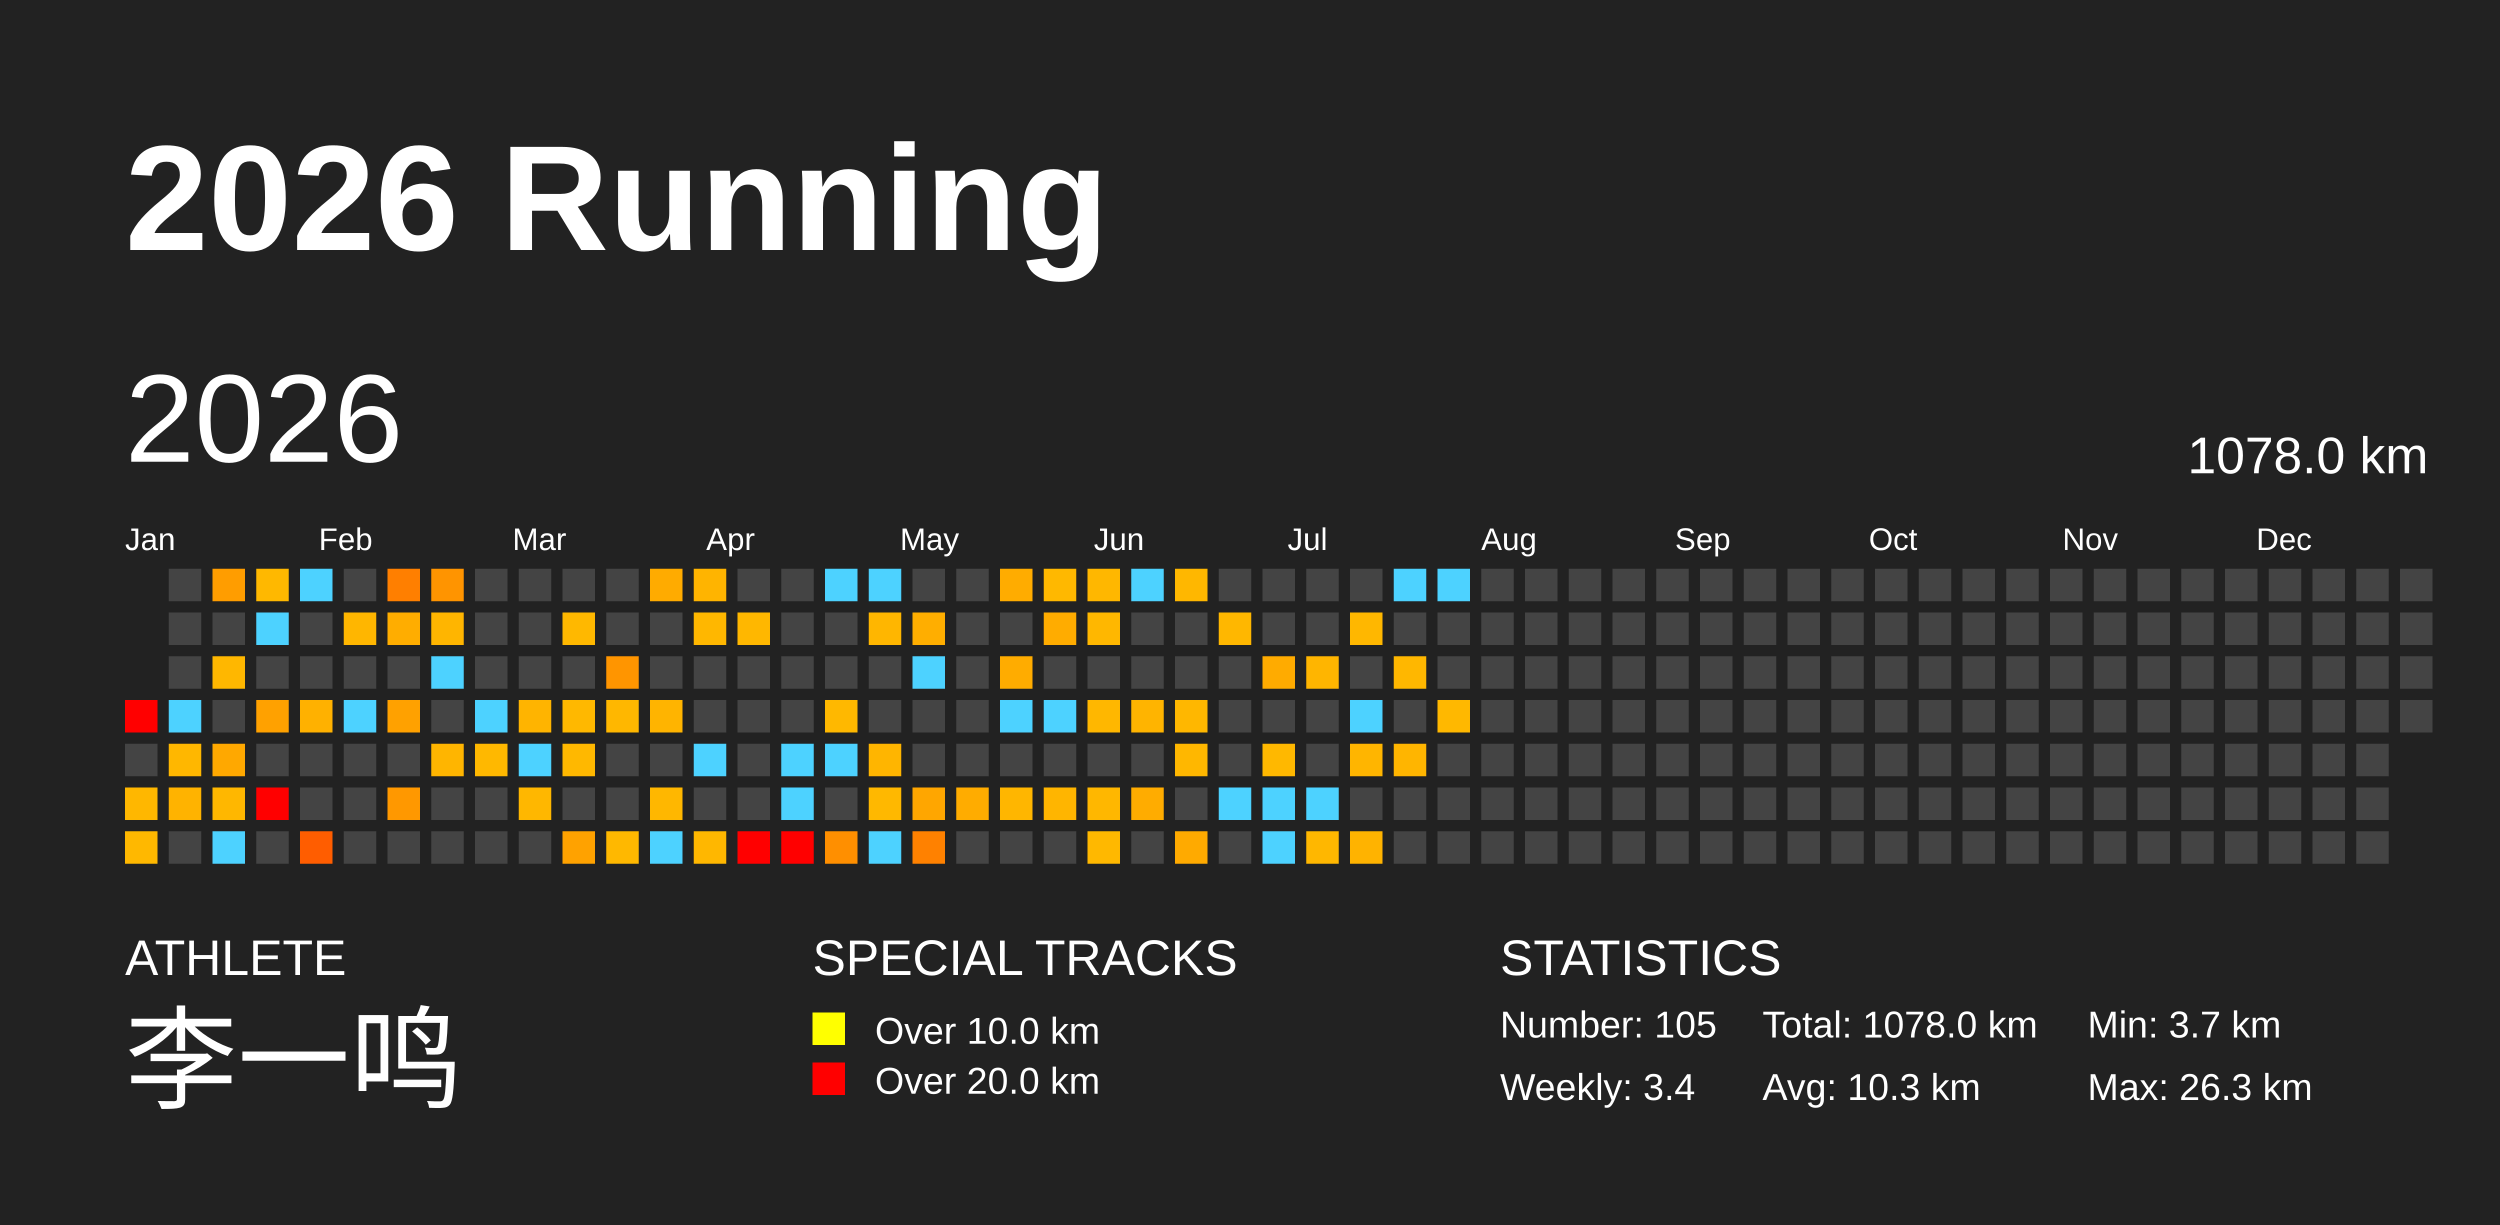
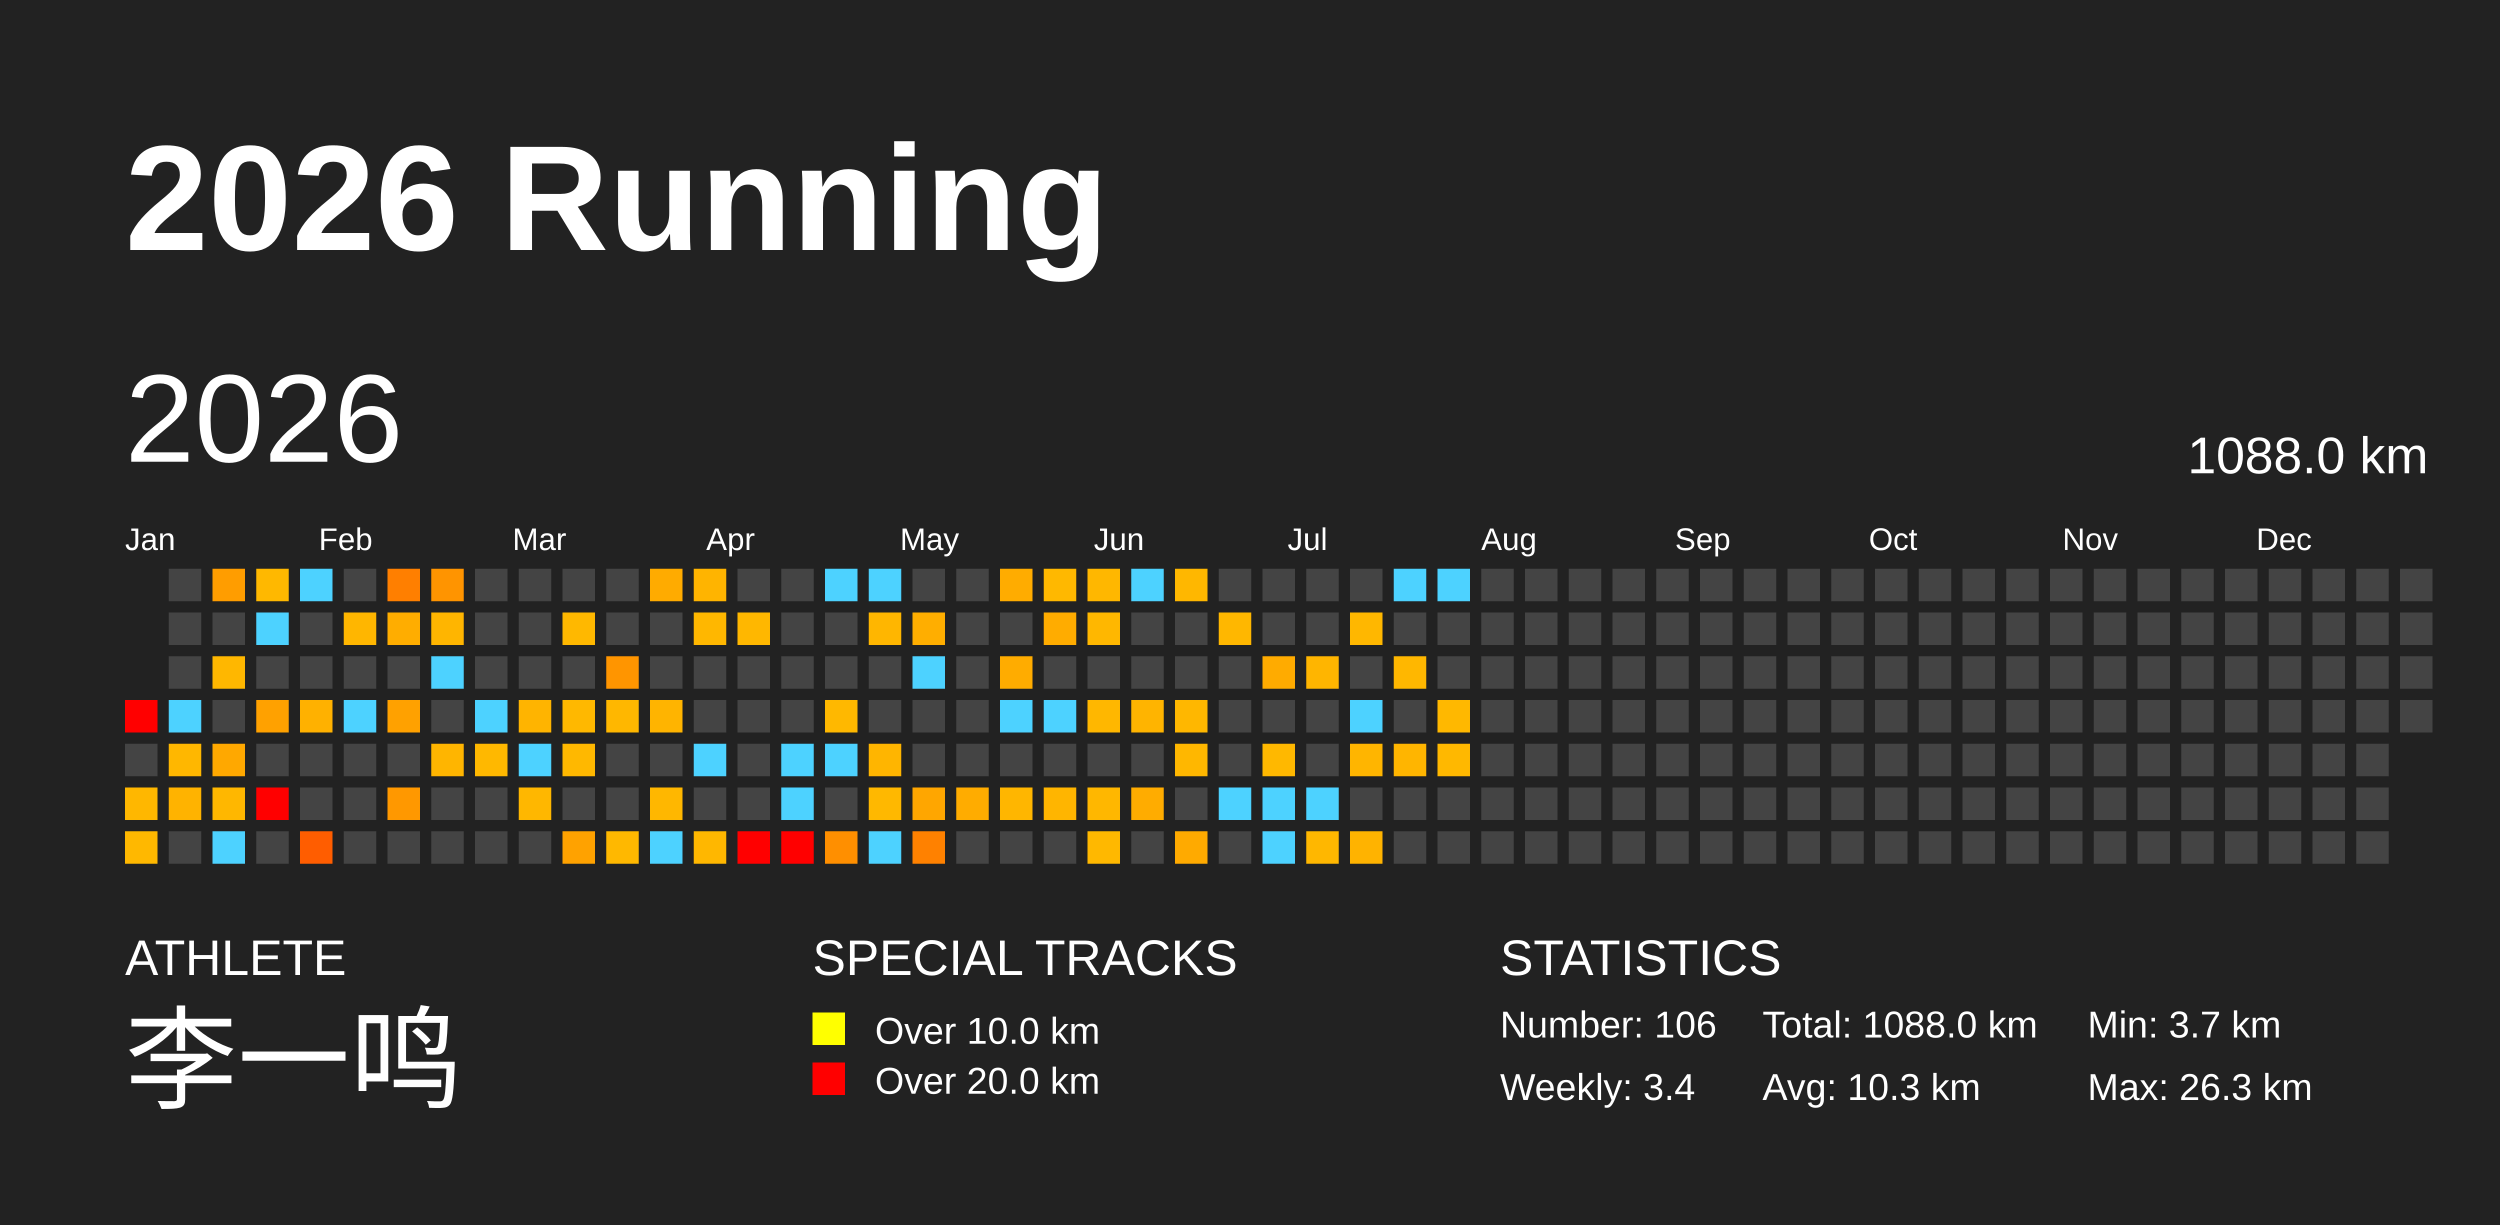
<svg xmlns="http://www.w3.org/2000/svg" baseProfile="full" height="98mm" version="1.1" viewBox="0,0,200,98" width="200mm">
  <defs />
  <rect fill="#222222" height="98" width="200" x="0" y="0" />
  <text fill="#FFFFFF" style="font-size:12px; font-family:Arial; font-weight:bold;" x="10" y="20">2026 Running</text>
  <text fill="#FFFFFF" style="font-size:4px; font-family:Arial" x="10" y="78">ATHLETE</text>
  <text fill="#FFFFFF" style="font-size:9px; font-family:Arial" x="10" y="88">李一鸣</text>
  <text fill="#FFFFFF" style="font-size:4px; font-family:Arial" x="65" y="78">SPECIAL TRACKS</text>
  <rect fill="yellow" height="2.6" width="2.6" x="65" y="81" />
  <text fill="#FFFFFF" style="font-size:3px; font-family:Arial" x="70" y="83.5">Over 10.0 km</text>
  <rect fill="red" height="2.6" width="2.6" x="65" y="85" />
  <text fill="#FFFFFF" style="font-size:3px; font-family:Arial" x="70" y="87.5">Over 20.0 km</text>
  <text fill="#FFFFFF" style="font-size:4px; font-family:Arial" x="120" y="78">STATISTICS</text>
-   <text fill="#FFFFFF" style="font-size:3px; font-family:Arial" x="120" y="83">Number: 105</text>
+   <text fill="#FFFFFF" style="font-size:3px; font-family:Arial" x="120" y="83">Number: 106</text>
  <text fill="#FFFFFF" style="font-size:3px; font-family:Arial" x="120" y="88">Weekly: 3.4</text>
-   <text fill="#FFFFFF" style="font-size:3px; font-family:Arial" x="141" y="83">Total: 1078.0 km</text>
+   <text fill="#FFFFFF" style="font-size:3px; font-family:Arial" x="141" y="83">Total: 1088.0 km</text>
  <text fill="#FFFFFF" style="font-size:3px; font-family:Arial" x="141" y="88">Avg: 10.3 km</text>
  <text fill="#FFFFFF" style="font-size:3px; font-family:Arial" x="167" y="83">Min: 3.7 km</text>
  <text fill="#FFFFFF" style="font-size:3px; font-family:Arial" x="167" y="88">Max: 26.3 km</text>
  <text dominant-baseline="hanging" fill="#FFFFFF" style="font-size:10.0px; font-family:Arial;" x="10" y="30">2026</text>
-   <text dominant-baseline="hanging" fill="#FFFFFF" style="font-size:4.125px; font-family:Arial;" x="175" y="35">1078.0 km</text>
+   <text dominant-baseline="hanging" fill="#FFFFFF" style="font-size:4.125px; font-family:Arial;" x="175" y="35">1088.0 km</text>
  <text fill="#FFFFFF" style="font-size:2.5px; font-family:Arial" x="10.0" y="44">Jan</text>
  <text fill="#FFFFFF" style="font-size:2.5px; font-family:Arial" x="25.5" y="44">Feb</text>
  <text fill="#FFFFFF" style="font-size:2.5px; font-family:Arial" x="41.0" y="44">Mar</text>
  <text fill="#FFFFFF" style="font-size:2.5px; font-family:Arial" x="56.5" y="44">Apr</text>
  <text fill="#FFFFFF" style="font-size:2.5px; font-family:Arial" x="72.0" y="44">May</text>
  <text fill="#FFFFFF" style="font-size:2.5px; font-family:Arial" x="87.5" y="44">Jun</text>
  <text fill="#FFFFFF" style="font-size:2.5px; font-family:Arial" x="103.0" y="44">Jul</text>
  <text fill="#FFFFFF" style="font-size:2.5px; font-family:Arial" x="118.5" y="44">Aug</text>
  <text fill="#FFFFFF" style="font-size:2.5px; font-family:Arial" x="134.0" y="44">Sep</text>
  <text fill="#FFFFFF" style="font-size:2.5px; font-family:Arial" x="149.5" y="44">Oct</text>
  <text fill="#FFFFFF" style="font-size:2.5px; font-family:Arial" x="165.0" y="44">Nov</text>
  <text fill="#FFFFFF" style="font-size:2.5px; font-family:Arial" x="180.5" y="44">Dec</text>
  <rect fill="red" height="2.6" width="2.6" x="10.0" y="56.0" />
  <rect fill="#444444" height="2.6" width="2.6" x="10.0" y="59.5" />
  <rect fill="#ffb700" height="2.6" width="2.6" x="10.0" y="63.0" />
  <rect fill="#ffb800" height="2.6" width="2.6" x="10.0" y="66.5" />
  <rect fill="#444444" height="2.6" width="2.6" x="13.5" y="45.5" />
  <rect fill="#444444" height="2.6" width="2.6" x="13.5" y="49.0" />
  <rect fill="#444444" height="2.6" width="2.6" x="13.5" y="52.5" />
  <rect fill="#4dd2ff" height="2.6" width="2.6" x="13.5" y="56.0" />
  <rect fill="#ffb700" height="2.6" width="2.6" x="13.5" y="59.5" />
  <rect fill="#ffb300" height="2.6" width="2.6" x="13.5" y="63.0" />
  <rect fill="#444444" height="2.6" width="2.6" x="13.5" y="66.5" />
  <rect fill="#ff9d00" height="2.6" width="2.6" x="17.0" y="45.5" />
  <rect fill="#444444" height="2.6" width="2.6" x="17.0" y="49.0" />
  <rect fill="#ffb700" height="2.6" width="2.6" x="17.0" y="52.5" />
  <rect fill="#444444" height="2.6" width="2.6" x="17.0" y="56.0" />
  <rect fill="#ffa800" height="2.6" width="2.6" x="17.0" y="59.5" />
  <rect fill="#ffb700" height="2.6" width="2.6" x="17.0" y="63.0" />
  <rect fill="#4dd2ff" height="2.6" width="2.6" x="17.0" y="66.5" />
  <rect fill="#ffb800" height="2.6" width="2.6" x="20.5" y="45.5" />
  <rect fill="#4dd2ff" height="2.6" width="2.6" x="20.5" y="49.0" />
  <rect fill="#444444" height="2.6" width="2.6" x="20.5" y="52.5" />
  <rect fill="#ffa100" height="2.6" width="2.6" x="20.5" y="56.0" />
  <rect fill="#444444" height="2.6" width="2.6" x="20.5" y="59.5" />
  <rect fill="red" height="2.6" width="2.6" x="20.5" y="63.0" />
  <rect fill="#444444" height="2.6" width="2.6" x="20.5" y="66.5" />
  <rect fill="#4dd2ff" height="2.6" width="2.6" x="24.0" y="45.5" />
  <rect fill="#444444" height="2.6" width="2.6" x="24.0" y="49.0" />
  <rect fill="#444444" height="2.6" width="2.6" x="24.0" y="52.5" />
  <rect fill="#ffb100" height="2.6" width="2.6" x="24.0" y="56.0" />
  <rect fill="#444444" height="2.6" width="2.6" x="24.0" y="59.5" />
  <rect fill="#444444" height="2.6" width="2.6" x="24.0" y="63.0" />
  <rect fill="#ff5d00" height="2.6" width="2.6" x="24.0" y="66.5" />
  <rect fill="#444444" height="2.6" width="2.6" x="27.5" y="45.5" />
  <rect fill="#ffb600" height="2.6" width="2.6" x="27.5" y="49.0" />
  <rect fill="#444444" height="2.6" width="2.6" x="27.5" y="52.5" />
  <rect fill="#4dd2ff" height="2.6" width="2.6" x="27.5" y="56.0" />
  <rect fill="#444444" height="2.6" width="2.6" x="27.5" y="59.5" />
  <rect fill="#444444" height="2.6" width="2.6" x="27.5" y="63.0" />
  <rect fill="#444444" height="2.6" width="2.6" x="27.5" y="66.5" />
  <rect fill="#ff7f00" height="2.6" width="2.6" x="31.0" y="45.5" />
  <rect fill="#ffad00" height="2.6" width="2.6" x="31.0" y="49.0" />
  <rect fill="#444444" height="2.6" width="2.6" x="31.0" y="52.5" />
  <rect fill="#ffa100" height="2.6" width="2.6" x="31.0" y="56.0" />
  <rect fill="#444444" height="2.6" width="2.6" x="31.0" y="59.5" />
  <rect fill="#ff9800" height="2.6" width="2.6" x="31.0" y="63.0" />
  <rect fill="#444444" height="2.6" width="2.6" x="31.0" y="66.5" />
  <rect fill="#ff9400" height="2.6" width="2.6" x="34.5" y="45.5" />
  <rect fill="#ffb500" height="2.6" width="2.6" x="34.5" y="49.0" />
  <rect fill="#4dd2ff" height="2.6" width="2.6" x="34.5" y="52.5" />
  <rect fill="#444444" height="2.6" width="2.6" x="34.5" y="56.0" />
  <rect fill="#ffb500" height="2.6" width="2.6" x="34.5" y="59.5" />
  <rect fill="#444444" height="2.6" width="2.6" x="34.5" y="63.0" />
  <rect fill="#444444" height="2.6" width="2.6" x="34.5" y="66.5" />
  <rect fill="#444444" height="2.6" width="2.6" x="38.0" y="45.5" />
  <rect fill="#444444" height="2.6" width="2.6" x="38.0" y="49.0" />
  <rect fill="#444444" height="2.6" width="2.6" x="38.0" y="52.5" />
  <rect fill="#4dd2ff" height="2.6" width="2.6" x="38.0" y="56.0" />
  <rect fill="#ffb800" height="2.6" width="2.6" x="38.0" y="59.5" />
  <rect fill="#444444" height="2.6" width="2.6" x="38.0" y="63.0" />
  <rect fill="#444444" height="2.6" width="2.6" x="38.0" y="66.5" />
  <rect fill="#444444" height="2.6" width="2.6" x="41.5" y="45.5" />
  <rect fill="#444444" height="2.6" width="2.6" x="41.5" y="49.0" />
  <rect fill="#444444" height="2.6" width="2.6" x="41.5" y="52.5" />
  <rect fill="#ffb400" height="2.6" width="2.6" x="41.5" y="56.0" />
  <rect fill="#4dd2ff" height="2.6" width="2.6" x="41.5" y="59.5" />
  <rect fill="#ffb700" height="2.6" width="2.6" x="41.5" y="63.0" />
  <rect fill="#444444" height="2.6" width="2.6" x="41.5" y="66.5" />
  <rect fill="#444444" height="2.6" width="2.6" x="45.0" y="45.5" />
  <rect fill="#ffb800" height="2.6" width="2.6" x="45.0" y="49.0" />
  <rect fill="#444444" height="2.6" width="2.6" x="45.0" y="52.5" />
  <rect fill="#ffb800" height="2.6" width="2.6" x="45.0" y="56.0" />
  <rect fill="#ffb800" height="2.6" width="2.6" x="45.0" y="59.5" />
  <rect fill="#444444" height="2.6" width="2.6" x="45.0" y="63.0" />
  <rect fill="#ffa200" height="2.6" width="2.6" x="45.0" y="66.5" />
  <rect fill="#444444" height="2.6" width="2.6" x="48.5" y="45.5" />
  <rect fill="#444444" height="2.6" width="2.6" x="48.5" y="49.0" />
  <rect fill="#ff9500" height="2.6" width="2.6" x="48.5" y="52.5" />
  <rect fill="#ffb700" height="2.6" width="2.6" x="48.5" y="56.0" />
  <rect fill="#444444" height="2.6" width="2.6" x="48.5" y="59.5" />
  <rect fill="#444444" height="2.6" width="2.6" x="48.5" y="63.0" />
  <rect fill="#ffb800" height="2.6" width="2.6" x="48.5" y="66.5" />
  <rect fill="#ffab00" height="2.6" width="2.6" x="52.0" y="45.5" />
  <rect fill="#444444" height="2.6" width="2.6" x="52.0" y="49.0" />
  <rect fill="#444444" height="2.6" width="2.6" x="52.0" y="52.5" />
  <rect fill="#ffb400" height="2.6" width="2.6" x="52.0" y="56.0" />
  <rect fill="#444444" height="2.6" width="2.6" x="52.0" y="59.5" />
  <rect fill="#ffb700" height="2.6" width="2.6" x="52.0" y="63.0" />
  <rect fill="#4dd2ff" height="2.6" width="2.6" x="52.0" y="66.5" />
  <rect fill="#ffb400" height="2.6" width="2.6" x="55.5" y="45.5" />
  <rect fill="#ffb700" height="2.6" width="2.6" x="55.5" y="49.0" />
  <rect fill="#444444" height="2.6" width="2.6" x="55.5" y="52.5" />
  <rect fill="#444444" height="2.6" width="2.6" x="55.5" y="56.0" />
  <rect fill="#4dd2ff" height="2.6" width="2.6" x="55.5" y="59.5" />
  <rect fill="#444444" height="2.6" width="2.6" x="55.5" y="63.0" />
  <rect fill="#ffb700" height="2.6" width="2.6" x="55.5" y="66.5" />
  <rect fill="#444444" height="2.6" width="2.6" x="59.0" y="45.5" />
  <rect fill="#ffb700" height="2.6" width="2.6" x="59.0" y="49.0" />
  <rect fill="#444444" height="2.6" width="2.6" x="59.0" y="52.5" />
  <rect fill="#444444" height="2.6" width="2.6" x="59.0" y="56.0" />
  <rect fill="#444444" height="2.6" width="2.6" x="59.0" y="59.5" />
  <rect fill="#444444" height="2.6" width="2.6" x="59.0" y="63.0" />
  <rect fill="red" height="2.6" width="2.6" x="59.0" y="66.5" />
  <rect fill="#444444" height="2.6" width="2.6" x="62.5" y="45.5" />
  <rect fill="#444444" height="2.6" width="2.6" x="62.5" y="49.0" />
  <rect fill="#444444" height="2.6" width="2.6" x="62.5" y="52.5" />
  <rect fill="#444444" height="2.6" width="2.6" x="62.5" y="56.0" />
  <rect fill="#4dd2ff" height="2.6" width="2.6" x="62.5" y="59.5" />
  <rect fill="#4dd2ff" height="2.6" width="2.6" x="62.5" y="63.0" />
  <rect fill="red" height="2.6" width="2.6" x="62.5" y="66.5" />
  <rect fill="#4dd2ff" height="2.6" width="2.6" x="66.0" y="45.5" />
  <rect fill="#444444" height="2.6" width="2.6" x="66.0" y="49.0" />
  <rect fill="#444444" height="2.6" width="2.6" x="66.0" y="52.5" />
  <rect fill="#ffb800" height="2.6" width="2.6" x="66.0" y="56.0" />
  <rect fill="#4dd2ff" height="2.6" width="2.6" x="66.0" y="59.5" />
  <rect fill="#444444" height="2.6" width="2.6" x="66.0" y="63.0" />
  <rect fill="#ff8f00" height="2.6" width="2.6" x="66.0" y="66.5" />
  <rect fill="#4dd2ff" height="2.6" width="2.6" x="69.5" y="45.5" />
  <rect fill="#ffb600" height="2.6" width="2.6" x="69.5" y="49.0" />
  <rect fill="#444444" height="2.6" width="2.6" x="69.5" y="52.5" />
  <rect fill="#444444" height="2.6" width="2.6" x="69.5" y="56.0" />
  <rect fill="#ffb500" height="2.6" width="2.6" x="69.5" y="59.5" />
  <rect fill="#ffb800" height="2.6" width="2.6" x="69.5" y="63.0" />
  <rect fill="#4dd2ff" height="2.6" width="2.6" x="69.5" y="66.5" />
  <rect fill="#444444" height="2.6" width="2.6" x="73.0" y="45.5" />
  <rect fill="#ffae00" height="2.6" width="2.6" x="73.0" y="49.0" />
  <rect fill="#4dd2ff" height="2.6" width="2.6" x="73.0" y="52.5" />
  <rect fill="#444444" height="2.6" width="2.6" x="73.0" y="56.0" />
  <rect fill="#444444" height="2.6" width="2.6" x="73.0" y="59.5" />
  <rect fill="#ffa600" height="2.6" width="2.6" x="73.0" y="63.0" />
  <rect fill="#ff8100" height="2.6" width="2.6" x="73.0" y="66.5" />
  <rect fill="#444444" height="2.6" width="2.6" x="76.5" y="45.5" />
  <rect fill="#444444" height="2.6" width="2.6" x="76.5" y="49.0" />
  <rect fill="#444444" height="2.6" width="2.6" x="76.5" y="52.5" />
  <rect fill="#444444" height="2.6" width="2.6" x="76.5" y="56.0" />
  <rect fill="#444444" height="2.6" width="2.6" x="76.5" y="59.5" />
  <rect fill="#ffac00" height="2.6" width="2.6" x="76.5" y="63.0" />
  <rect fill="#444444" height="2.6" width="2.6" x="76.5" y="66.5" />
  <rect fill="#ffac00" height="2.6" width="2.6" x="80.0" y="45.5" />
  <rect fill="#444444" height="2.6" width="2.6" x="80.0" y="49.0" />
  <rect fill="#ffac00" height="2.6" width="2.6" x="80.0" y="52.5" />
  <rect fill="#4dd2ff" height="2.6" width="2.6" x="80.0" y="56.0" />
  <rect fill="#444444" height="2.6" width="2.6" x="80.0" y="59.5" />
  <rect fill="#ffb600" height="2.6" width="2.6" x="80.0" y="63.0" />
  <rect fill="#444444" height="2.6" width="2.6" x="80.0" y="66.5" />
  <rect fill="#ffb800" height="2.6" width="2.6" x="83.5" y="45.5" />
  <rect fill="#ffac00" height="2.6" width="2.6" x="83.5" y="49.0" />
  <rect fill="#444444" height="2.6" width="2.6" x="83.5" y="52.5" />
  <rect fill="#4dd2ff" height="2.6" width="2.6" x="83.5" y="56.0" />
  <rect fill="#444444" height="2.6" width="2.6" x="83.5" y="59.5" />
  <rect fill="#ffb500" height="2.6" width="2.6" x="83.5" y="63.0" />
  <rect fill="#444444" height="2.6" width="2.6" x="83.5" y="66.5" />
  <rect fill="#ffb700" height="2.6" width="2.6" x="87.0" y="45.5" />
  <rect fill="#ffb700" height="2.6" width="2.6" x="87.0" y="49.0" />
  <rect fill="#444444" height="2.6" width="2.6" x="87.0" y="52.5" />
  <rect fill="#ffb700" height="2.6" width="2.6" x="87.0" y="56.0" />
  <rect fill="#444444" height="2.6" width="2.6" x="87.0" y="59.5" />
  <rect fill="#ffb700" height="2.6" width="2.6" x="87.0" y="63.0" />
  <rect fill="#ffb800" height="2.6" width="2.6" x="87.0" y="66.5" />
  <rect fill="#4dd2ff" height="2.6" width="2.6" x="90.5" y="45.5" />
  <rect fill="#444444" height="2.6" width="2.6" x="90.5" y="49.0" />
  <rect fill="#444444" height="2.6" width="2.6" x="90.5" y="52.5" />
  <rect fill="#ffb400" height="2.6" width="2.6" x="90.5" y="56.0" />
  <rect fill="#444444" height="2.6" width="2.6" x="90.5" y="59.5" />
  <rect fill="#ffac00" height="2.6" width="2.6" x="90.5" y="63.0" />
  <rect fill="#444444" height="2.6" width="2.6" x="90.5" y="66.5" />
  <rect fill="#ffb700" height="2.6" width="2.6" x="94.0" y="45.5" />
  <rect fill="#444444" height="2.6" width="2.6" x="94.0" y="49.0" />
  <rect fill="#444444" height="2.6" width="2.6" x="94.0" y="52.5" />
  <rect fill="#ffb700" height="2.6" width="2.6" x="94.0" y="56.0" />
  <rect fill="#ffb700" height="2.6" width="2.6" x="94.0" y="59.5" />
  <rect fill="#444444" height="2.6" width="2.6" x="94.0" y="63.0" />
  <rect fill="#ffaa00" height="2.6" width="2.6" x="94.0" y="66.5" />
  <rect fill="#444444" height="2.6" width="2.6" x="97.5" y="45.5" />
  <rect fill="#ffb700" height="2.6" width="2.6" x="97.5" y="49.0" />
  <rect fill="#444444" height="2.6" width="2.6" x="97.5" y="52.5" />
  <rect fill="#444444" height="2.6" width="2.6" x="97.5" y="56.0" />
  <rect fill="#444444" height="2.6" width="2.6" x="97.5" y="59.5" />
  <rect fill="#4dd2ff" height="2.6" width="2.6" x="97.5" y="63.0" />
  <rect fill="#444444" height="2.6" width="2.6" x="97.5" y="66.5" />
  <rect fill="#444444" height="2.6" width="2.6" x="101.0" y="45.5" />
  <rect fill="#444444" height="2.6" width="2.6" x="101.0" y="49.0" />
  <rect fill="#ffab00" height="2.6" width="2.6" x="101.0" y="52.5" />
  <rect fill="#444444" height="2.6" width="2.6" x="101.0" y="56.0" />
  <rect fill="#ffb800" height="2.6" width="2.6" x="101.0" y="59.5" />
  <rect fill="#4dd2ff" height="2.6" width="2.6" x="101.0" y="63.0" />
  <rect fill="#4dd2ff" height="2.6" width="2.6" x="101.0" y="66.5" />
  <rect fill="#444444" height="2.6" width="2.6" x="104.5" y="45.5" />
  <rect fill="#444444" height="2.6" width="2.6" x="104.5" y="49.0" />
  <rect fill="#ffb500" height="2.6" width="2.6" x="104.5" y="52.5" />
  <rect fill="#444444" height="2.6" width="2.6" x="104.5" y="56.0" />
  <rect fill="#444444" height="2.6" width="2.6" x="104.5" y="59.5" />
  <rect fill="#4dd2ff" height="2.6" width="2.6" x="104.5" y="63.0" />
  <rect fill="#ffb700" height="2.6" width="2.6" x="104.5" y="66.5" />
  <rect fill="#444444" height="2.6" width="2.6" x="108.0" y="45.5" />
  <rect fill="#ffb700" height="2.6" width="2.6" x="108.0" y="49.0" />
  <rect fill="#444444" height="2.6" width="2.6" x="108.0" y="52.5" />
  <rect fill="#4dd2ff" height="2.6" width="2.6" x="108.0" y="56.0" />
  <rect fill="#ffb500" height="2.6" width="2.6" x="108.0" y="59.5" />
  <rect fill="#444444" height="2.6" width="2.6" x="108.0" y="63.0" />
  <rect fill="#ffb300" height="2.6" width="2.6" x="108.0" y="66.5" />
  <rect fill="#4dd2ff" height="2.6" width="2.6" x="111.5" y="45.5" />
  <rect fill="#444444" height="2.6" width="2.6" x="111.5" y="49.0" />
  <rect fill="#ffb700" height="2.6" width="2.6" x="111.5" y="52.5" />
  <rect fill="#444444" height="2.6" width="2.6" x="111.5" y="56.0" />
  <rect fill="#ffb500" height="2.6" width="2.6" x="111.5" y="59.5" />
  <rect fill="#444444" height="2.6" width="2.6" x="111.5" y="63.0" />
  <rect fill="#444444" height="2.6" width="2.6" x="111.5" y="66.5" />
  <rect fill="#4dd2ff" height="2.6" width="2.6" x="115.0" y="45.5" />
  <rect fill="#444444" height="2.6" width="2.6" x="115.0" y="49.0" />
  <rect fill="#444444" height="2.6" width="2.6" x="115.0" y="52.5" />
  <rect fill="#ffb800" height="2.6" width="2.6" x="115.0" y="56.0" />
-   <rect fill="#444444" height="2.6" width="2.6" x="115.0" y="59.5" />
+   <rect fill="#ffb800" height="2.6" width="2.6" x="115.0" y="59.5" />
  <rect fill="#444444" height="2.6" width="2.6" x="115.0" y="63.0" />
  <rect fill="#444444" height="2.6" width="2.6" x="115.0" y="66.5" />
  <rect fill="#444444" height="2.6" width="2.6" x="118.5" y="45.5" />
  <rect fill="#444444" height="2.6" width="2.6" x="118.5" y="49.0" />
  <rect fill="#444444" height="2.6" width="2.6" x="118.5" y="52.5" />
  <rect fill="#444444" height="2.6" width="2.6" x="118.5" y="56.0" />
  <rect fill="#444444" height="2.6" width="2.6" x="118.5" y="59.5" />
  <rect fill="#444444" height="2.6" width="2.6" x="118.5" y="63.0" />
  <rect fill="#444444" height="2.6" width="2.6" x="118.5" y="66.5" />
  <rect fill="#444444" height="2.6" width="2.6" x="122.0" y="45.5" />
  <rect fill="#444444" height="2.6" width="2.6" x="122.0" y="49.0" />
  <rect fill="#444444" height="2.6" width="2.6" x="122.0" y="52.5" />
  <rect fill="#444444" height="2.6" width="2.6" x="122.0" y="56.0" />
  <rect fill="#444444" height="2.6" width="2.6" x="122.0" y="59.5" />
  <rect fill="#444444" height="2.6" width="2.6" x="122.0" y="63.0" />
  <rect fill="#444444" height="2.6" width="2.6" x="122.0" y="66.5" />
  <rect fill="#444444" height="2.6" width="2.6" x="125.5" y="45.5" />
  <rect fill="#444444" height="2.6" width="2.6" x="125.5" y="49.0" />
  <rect fill="#444444" height="2.6" width="2.6" x="125.5" y="52.5" />
  <rect fill="#444444" height="2.6" width="2.6" x="125.5" y="56.0" />
  <rect fill="#444444" height="2.6" width="2.6" x="125.5" y="59.5" />
  <rect fill="#444444" height="2.6" width="2.6" x="125.5" y="63.0" />
  <rect fill="#444444" height="2.6" width="2.6" x="125.5" y="66.5" />
  <rect fill="#444444" height="2.6" width="2.6" x="129.0" y="45.5" />
  <rect fill="#444444" height="2.6" width="2.6" x="129.0" y="49.0" />
  <rect fill="#444444" height="2.6" width="2.6" x="129.0" y="52.5" />
  <rect fill="#444444" height="2.6" width="2.6" x="129.0" y="56.0" />
  <rect fill="#444444" height="2.6" width="2.6" x="129.0" y="59.5" />
  <rect fill="#444444" height="2.6" width="2.6" x="129.0" y="63.0" />
  <rect fill="#444444" height="2.6" width="2.6" x="129.0" y="66.5" />
  <rect fill="#444444" height="2.6" width="2.6" x="132.5" y="45.5" />
  <rect fill="#444444" height="2.6" width="2.6" x="132.5" y="49.0" />
  <rect fill="#444444" height="2.6" width="2.6" x="132.5" y="52.5" />
  <rect fill="#444444" height="2.6" width="2.6" x="132.5" y="56.0" />
  <rect fill="#444444" height="2.6" width="2.6" x="132.5" y="59.5" />
  <rect fill="#444444" height="2.6" width="2.6" x="132.5" y="63.0" />
  <rect fill="#444444" height="2.6" width="2.6" x="132.5" y="66.5" />
  <rect fill="#444444" height="2.6" width="2.6" x="136.0" y="45.5" />
  <rect fill="#444444" height="2.6" width="2.6" x="136.0" y="49.0" />
  <rect fill="#444444" height="2.6" width="2.6" x="136.0" y="52.5" />
  <rect fill="#444444" height="2.6" width="2.6" x="136.0" y="56.0" />
  <rect fill="#444444" height="2.6" width="2.6" x="136.0" y="59.5" />
  <rect fill="#444444" height="2.6" width="2.6" x="136.0" y="63.0" />
  <rect fill="#444444" height="2.6" width="2.6" x="136.0" y="66.5" />
  <rect fill="#444444" height="2.6" width="2.6" x="139.5" y="45.5" />
  <rect fill="#444444" height="2.6" width="2.6" x="139.5" y="49.0" />
  <rect fill="#444444" height="2.6" width="2.6" x="139.5" y="52.5" />
  <rect fill="#444444" height="2.6" width="2.6" x="139.5" y="56.0" />
  <rect fill="#444444" height="2.6" width="2.6" x="139.5" y="59.5" />
  <rect fill="#444444" height="2.6" width="2.6" x="139.5" y="63.0" />
  <rect fill="#444444" height="2.6" width="2.6" x="139.5" y="66.5" />
  <rect fill="#444444" height="2.6" width="2.6" x="143.0" y="45.5" />
  <rect fill="#444444" height="2.6" width="2.6" x="143.0" y="49.0" />
  <rect fill="#444444" height="2.6" width="2.6" x="143.0" y="52.5" />
  <rect fill="#444444" height="2.6" width="2.6" x="143.0" y="56.0" />
  <rect fill="#444444" height="2.6" width="2.6" x="143.0" y="59.5" />
  <rect fill="#444444" height="2.6" width="2.6" x="143.0" y="63.0" />
  <rect fill="#444444" height="2.6" width="2.6" x="143.0" y="66.5" />
  <rect fill="#444444" height="2.6" width="2.6" x="146.5" y="45.5" />
  <rect fill="#444444" height="2.6" width="2.6" x="146.5" y="49.0" />
  <rect fill="#444444" height="2.6" width="2.6" x="146.5" y="52.5" />
  <rect fill="#444444" height="2.6" width="2.6" x="146.5" y="56.0" />
  <rect fill="#444444" height="2.6" width="2.6" x="146.5" y="59.5" />
  <rect fill="#444444" height="2.6" width="2.6" x="146.5" y="63.0" />
  <rect fill="#444444" height="2.6" width="2.6" x="146.5" y="66.5" />
  <rect fill="#444444" height="2.6" width="2.6" x="150.0" y="45.5" />
  <rect fill="#444444" height="2.6" width="2.6" x="150.0" y="49.0" />
  <rect fill="#444444" height="2.6" width="2.6" x="150.0" y="52.5" />
  <rect fill="#444444" height="2.6" width="2.6" x="150.0" y="56.0" />
  <rect fill="#444444" height="2.6" width="2.6" x="150.0" y="59.5" />
  <rect fill="#444444" height="2.6" width="2.6" x="150.0" y="63.0" />
  <rect fill="#444444" height="2.6" width="2.6" x="150.0" y="66.5" />
  <rect fill="#444444" height="2.6" width="2.6" x="153.5" y="45.5" />
  <rect fill="#444444" height="2.6" width="2.6" x="153.5" y="49.0" />
  <rect fill="#444444" height="2.6" width="2.6" x="153.5" y="52.5" />
  <rect fill="#444444" height="2.6" width="2.6" x="153.5" y="56.0" />
  <rect fill="#444444" height="2.6" width="2.6" x="153.5" y="59.5" />
  <rect fill="#444444" height="2.6" width="2.6" x="153.5" y="63.0" />
  <rect fill="#444444" height="2.6" width="2.6" x="153.5" y="66.5" />
  <rect fill="#444444" height="2.6" width="2.6" x="157.0" y="45.5" />
  <rect fill="#444444" height="2.6" width="2.6" x="157.0" y="49.0" />
  <rect fill="#444444" height="2.6" width="2.6" x="157.0" y="52.5" />
  <rect fill="#444444" height="2.6" width="2.6" x="157.0" y="56.0" />
  <rect fill="#444444" height="2.6" width="2.6" x="157.0" y="59.5" />
  <rect fill="#444444" height="2.6" width="2.6" x="157.0" y="63.0" />
  <rect fill="#444444" height="2.6" width="2.6" x="157.0" y="66.5" />
  <rect fill="#444444" height="2.6" width="2.6" x="160.5" y="45.5" />
  <rect fill="#444444" height="2.6" width="2.6" x="160.5" y="49.0" />
  <rect fill="#444444" height="2.6" width="2.6" x="160.5" y="52.5" />
  <rect fill="#444444" height="2.6" width="2.6" x="160.5" y="56.0" />
  <rect fill="#444444" height="2.6" width="2.6" x="160.5" y="59.5" />
  <rect fill="#444444" height="2.6" width="2.6" x="160.5" y="63.0" />
  <rect fill="#444444" height="2.6" width="2.6" x="160.5" y="66.5" />
  <rect fill="#444444" height="2.6" width="2.6" x="164.0" y="45.5" />
  <rect fill="#444444" height="2.6" width="2.6" x="164.0" y="49.0" />
  <rect fill="#444444" height="2.6" width="2.6" x="164.0" y="52.5" />
  <rect fill="#444444" height="2.6" width="2.6" x="164.0" y="56.0" />
  <rect fill="#444444" height="2.6" width="2.6" x="164.0" y="59.5" />
  <rect fill="#444444" height="2.6" width="2.6" x="164.0" y="63.0" />
  <rect fill="#444444" height="2.6" width="2.6" x="164.0" y="66.5" />
  <rect fill="#444444" height="2.6" width="2.6" x="167.5" y="45.5" />
  <rect fill="#444444" height="2.6" width="2.6" x="167.5" y="49.0" />
  <rect fill="#444444" height="2.6" width="2.6" x="167.5" y="52.5" />
  <rect fill="#444444" height="2.6" width="2.6" x="167.5" y="56.0" />
  <rect fill="#444444" height="2.6" width="2.6" x="167.5" y="59.5" />
  <rect fill="#444444" height="2.6" width="2.6" x="167.5" y="63.0" />
  <rect fill="#444444" height="2.6" width="2.6" x="167.5" y="66.5" />
  <rect fill="#444444" height="2.6" width="2.6" x="171.0" y="45.5" />
  <rect fill="#444444" height="2.6" width="2.6" x="171.0" y="49.0" />
  <rect fill="#444444" height="2.6" width="2.6" x="171.0" y="52.5" />
  <rect fill="#444444" height="2.6" width="2.6" x="171.0" y="56.0" />
  <rect fill="#444444" height="2.6" width="2.6" x="171.0" y="59.5" />
  <rect fill="#444444" height="2.6" width="2.6" x="171.0" y="63.0" />
  <rect fill="#444444" height="2.6" width="2.6" x="171.0" y="66.5" />
  <rect fill="#444444" height="2.6" width="2.6" x="174.5" y="45.5" />
  <rect fill="#444444" height="2.6" width="2.6" x="174.5" y="49.0" />
  <rect fill="#444444" height="2.6" width="2.6" x="174.5" y="52.5" />
  <rect fill="#444444" height="2.6" width="2.6" x="174.5" y="56.0" />
  <rect fill="#444444" height="2.6" width="2.6" x="174.5" y="59.5" />
  <rect fill="#444444" height="2.6" width="2.6" x="174.5" y="63.0" />
  <rect fill="#444444" height="2.6" width="2.6" x="174.5" y="66.5" />
  <rect fill="#444444" height="2.6" width="2.6" x="178.0" y="45.5" />
  <rect fill="#444444" height="2.6" width="2.6" x="178.0" y="49.0" />
  <rect fill="#444444" height="2.6" width="2.6" x="178.0" y="52.5" />
  <rect fill="#444444" height="2.6" width="2.6" x="178.0" y="56.0" />
  <rect fill="#444444" height="2.6" width="2.6" x="178.0" y="59.5" />
  <rect fill="#444444" height="2.6" width="2.6" x="178.0" y="63.0" />
  <rect fill="#444444" height="2.6" width="2.6" x="178.0" y="66.5" />
  <rect fill="#444444" height="2.6" width="2.6" x="181.5" y="45.5" />
  <rect fill="#444444" height="2.6" width="2.6" x="181.5" y="49.0" />
  <rect fill="#444444" height="2.6" width="2.6" x="181.5" y="52.5" />
  <rect fill="#444444" height="2.6" width="2.6" x="181.5" y="56.0" />
  <rect fill="#444444" height="2.6" width="2.6" x="181.5" y="59.5" />
  <rect fill="#444444" height="2.6" width="2.6" x="181.5" y="63.0" />
  <rect fill="#444444" height="2.6" width="2.6" x="181.5" y="66.5" />
  <rect fill="#444444" height="2.6" width="2.6" x="185.0" y="45.5" />
  <rect fill="#444444" height="2.6" width="2.6" x="185.0" y="49.0" />
  <rect fill="#444444" height="2.6" width="2.6" x="185.0" y="52.5" />
  <rect fill="#444444" height="2.6" width="2.6" x="185.0" y="56.0" />
  <rect fill="#444444" height="2.6" width="2.6" x="185.0" y="59.5" />
  <rect fill="#444444" height="2.6" width="2.6" x="185.0" y="63.0" />
  <rect fill="#444444" height="2.6" width="2.6" x="185.0" y="66.5" />
  <rect fill="#444444" height="2.6" width="2.6" x="188.5" y="45.5" />
  <rect fill="#444444" height="2.6" width="2.6" x="188.5" y="49.0" />
  <rect fill="#444444" height="2.6" width="2.6" x="188.5" y="52.5" />
  <rect fill="#444444" height="2.6" width="2.6" x="188.5" y="56.0" />
  <rect fill="#444444" height="2.6" width="2.6" x="188.5" y="59.5" />
  <rect fill="#444444" height="2.6" width="2.6" x="188.5" y="63.0" />
  <rect fill="#444444" height="2.6" width="2.6" x="188.5" y="66.5" />
  <rect fill="#444444" height="2.6" width="2.6" x="192.0" y="45.5" />
  <rect fill="#444444" height="2.6" width="2.6" x="192.0" y="49.0" />
  <rect fill="#444444" height="2.6" width="2.6" x="192.0" y="52.5" />
  <rect fill="#444444" height="2.6" width="2.6" x="192.0" y="56.0" />
</svg>
